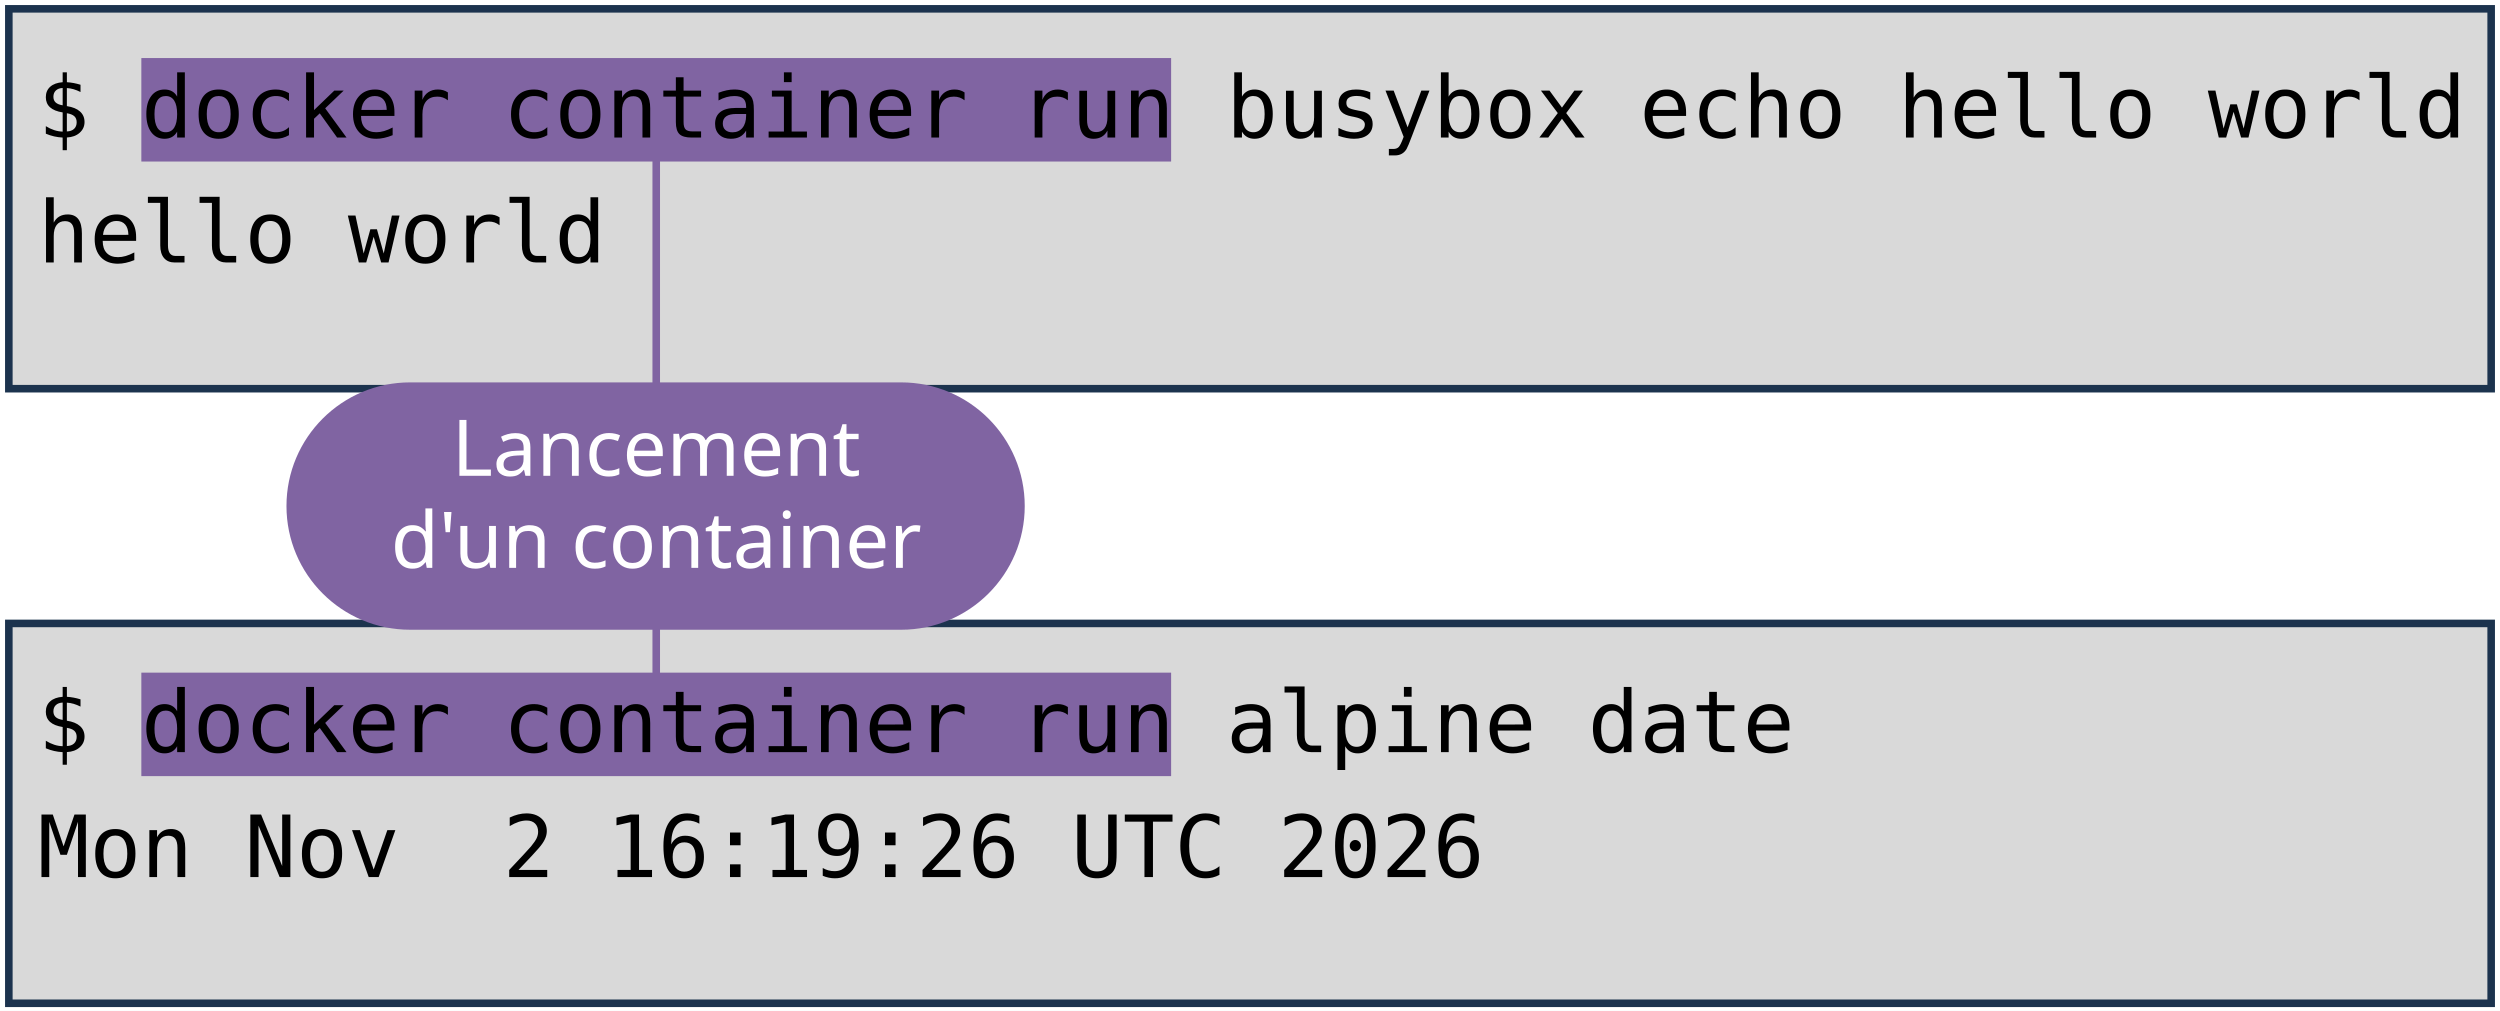
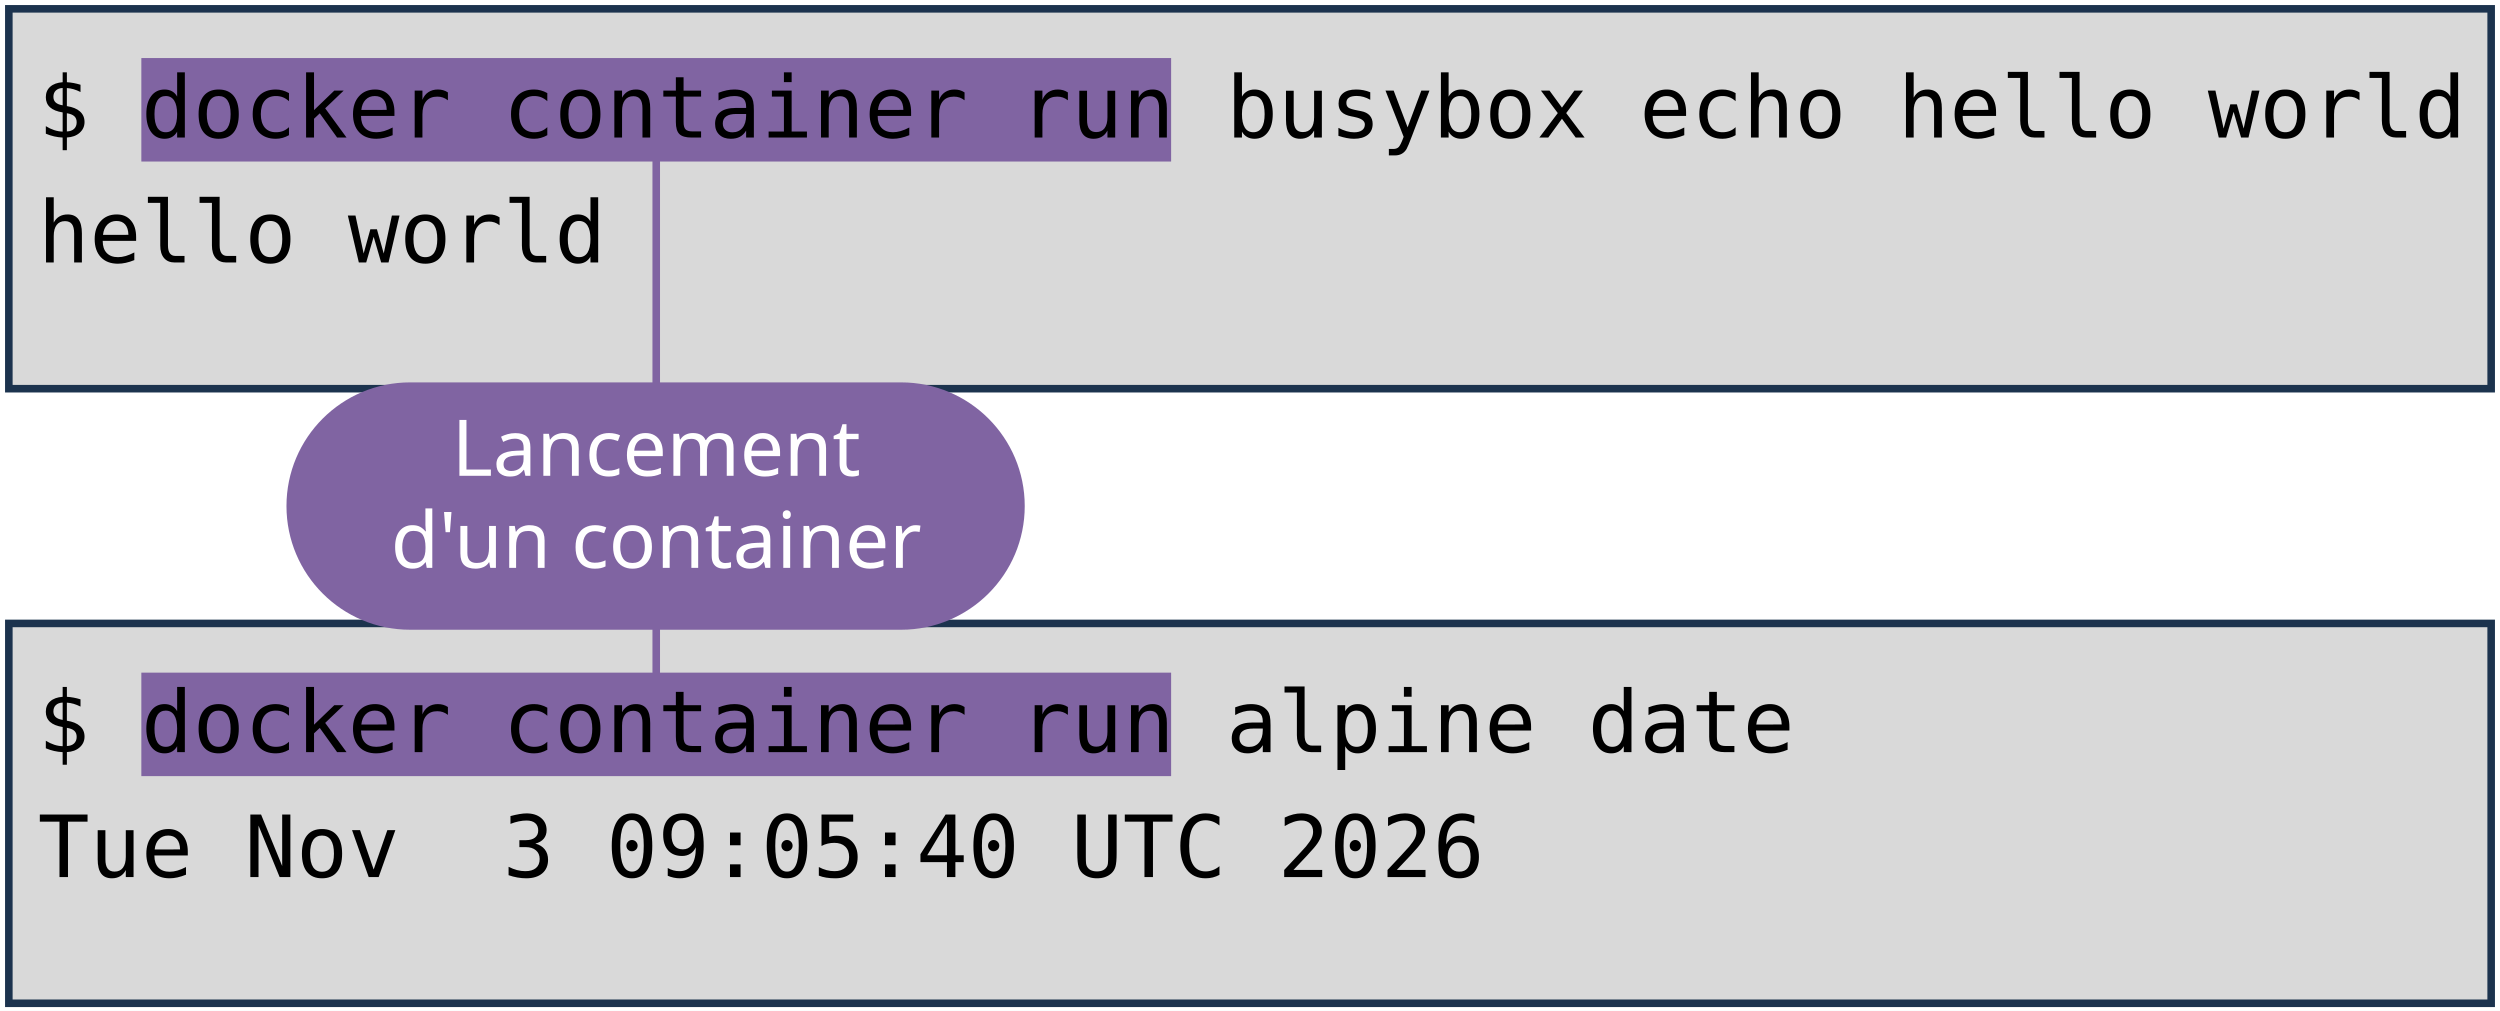
<svg xmlns="http://www.w3.org/2000/svg" viewBox="0 0 1981 801" width="1981" height="801" role="img" aria-label="Deux terminaux : docker container run busybox echo hello world, et docker container run alpine date. Annotations : lancement d'un container, image, commande lancée.">
  <style>
    .code { font-family: "DejaVu Sans Mono", Menlo, Consolas, monospace; font-size: 68px; fill: #000000; }
    .pill { font-family: "Trebuchet MS", "Century Gothic", Verdana, sans-serif; font-size: 62px; text-anchor: middle; }
  </style>
  <rect width="1981" height="801" fill="#FFFFFF" />
  <rect x="7" y="7" width="1967" height="301" fill="#D9D9D9" stroke="#1C334E" stroke-width="6" />
  <rect x="7" y="494" width="1967" height="301" fill="#D9D9D9" stroke="#1C334E" stroke-width="6" />
  <rect x="112" y="46" width="816" height="82" fill="#8064A2" />
  <rect x="112" y="533" width="816" height="82" fill="#8064A2" />
  <text x="30" y="109" class="code" xml:space="preserve">$ docker container run busybox echo hello world</text>
  <text x="30" y="208" class="code" xml:space="preserve">hello world</text>
  <text x="30" y="596" class="code" xml:space="preserve">$ docker container run alpine date</text>
-   <text x="30" y="695" class="code" xml:space="preserve">Mon Nov  2 16:19:26 UTC 2026</text>
+   <text x="30" y="695" class="code" xml:space="preserve">Tue Nov  3 09:05:40 UTC 2026</text>
  <path d="M 520 401 L 520 128" stroke="#8064A2" stroke-width="6" fill="none" stroke-linecap="round" />
  <path d="M 520 401 L 520 533" stroke="#8064A2" stroke-width="6" fill="none" stroke-linecap="round" />
  <rect x="227" y="303" width="585" height="196" rx="98" fill="#8064A2" />
  <text x="520" y="377" class="pill" fill="#FFFFFF">Lancement</text>
  <text x="520" y="450" class="pill" fill="#FFFFFF">d'un container</text>
</svg>
